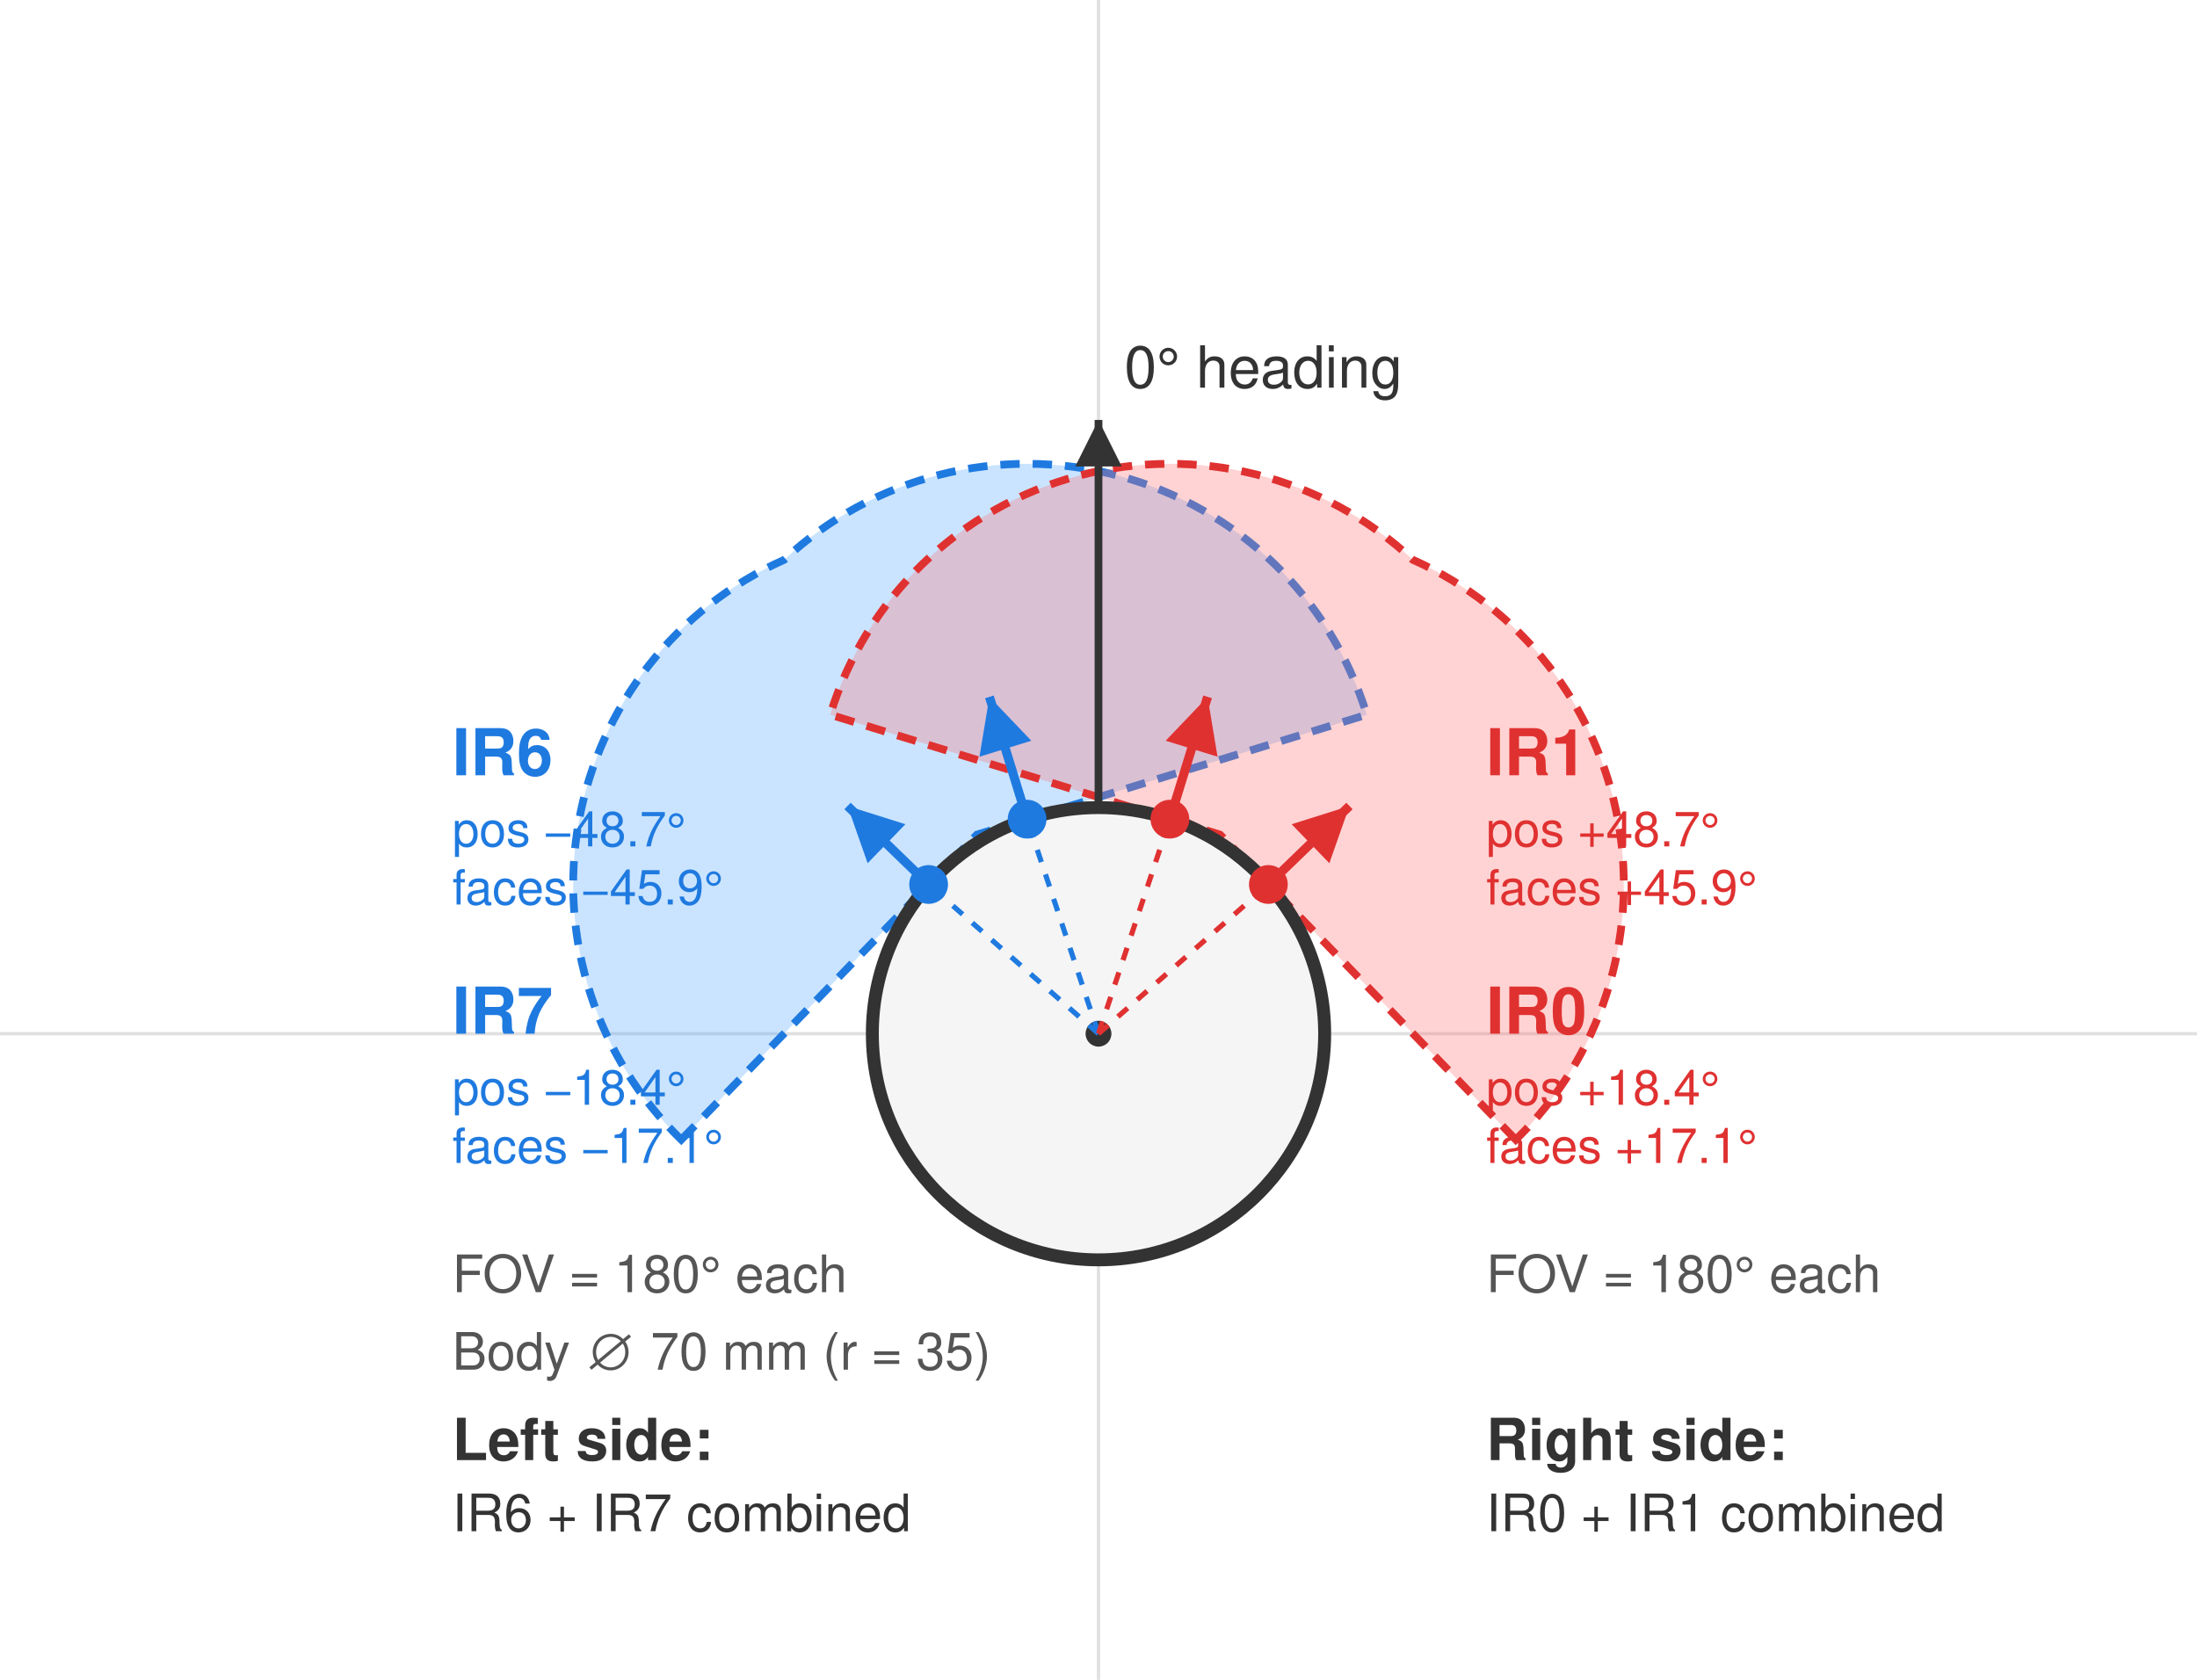
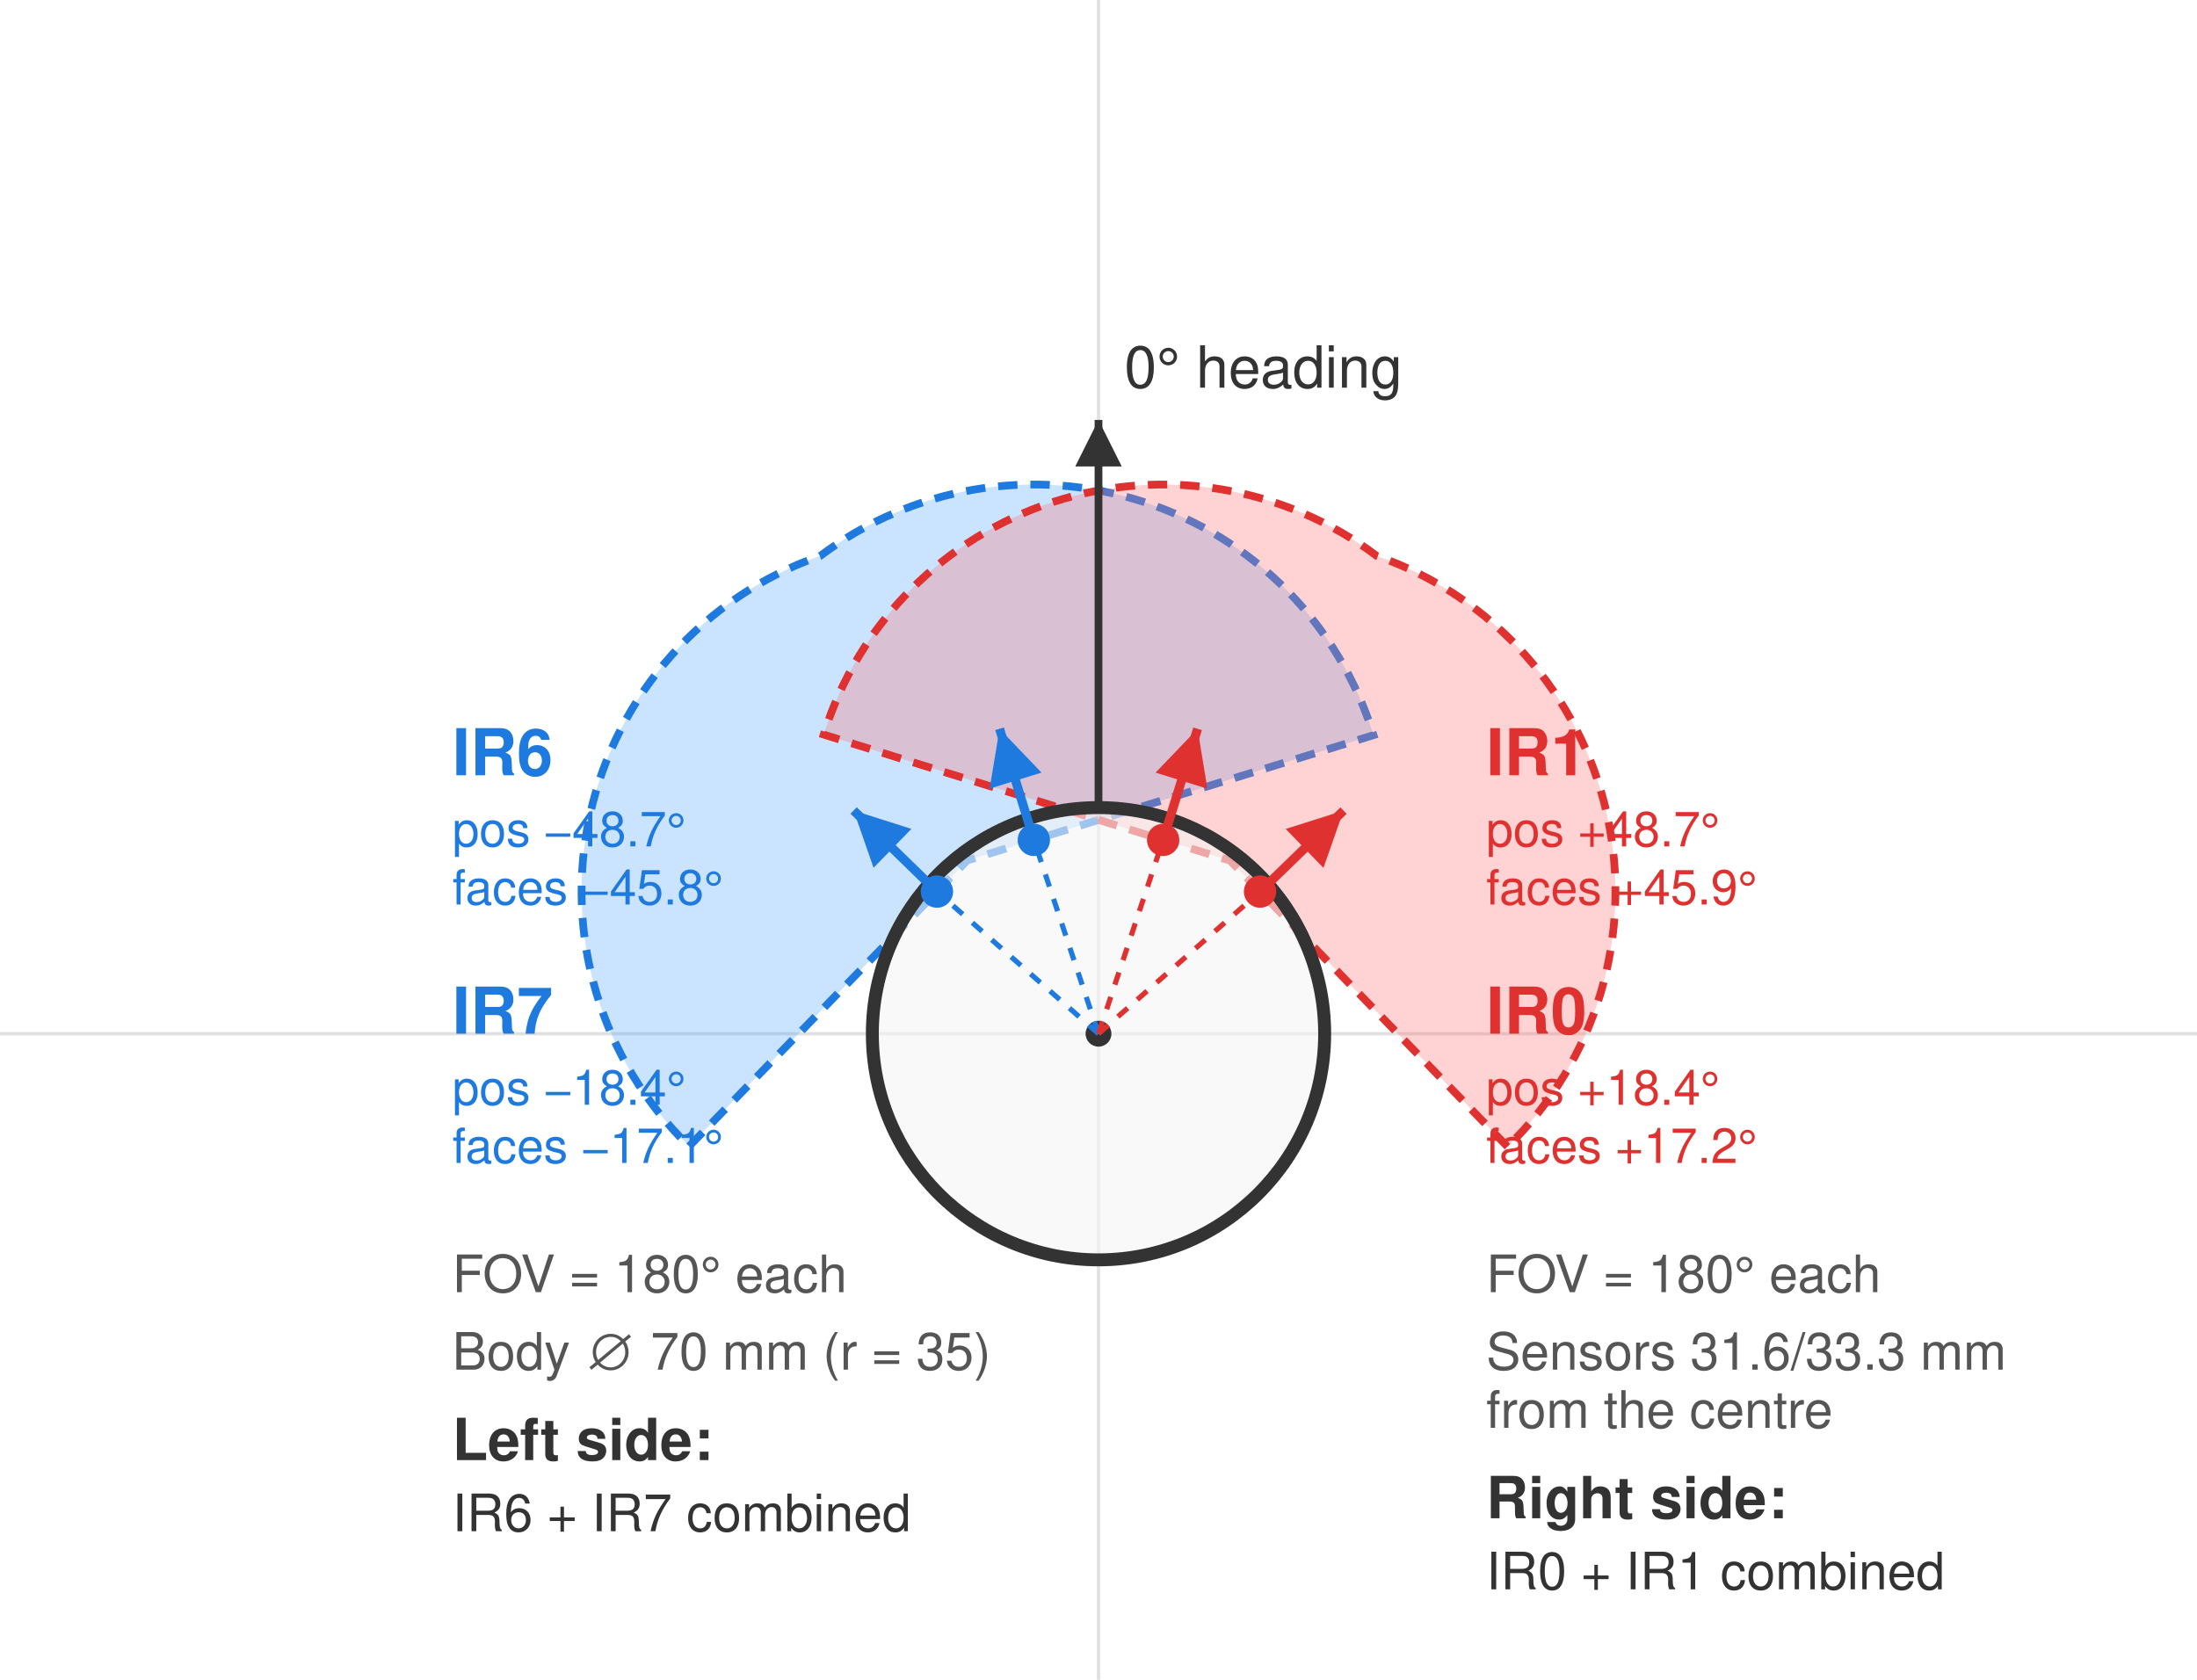
<svg xmlns="http://www.w3.org/2000/svg" viewBox="-170 -160 340 260" font-family="Helvetica, Arial, sans-serif">
  <g stroke="#e0e0e0" stroke-width="0.5">
    <line x1="-170" y1="0" x2="170" y2="0" />
    <line x1="0" y1="-160" x2="0" y2="100" />
  </g>
-   <path d="M -64.57 16.40 L -26.29 -23.10 L -18.81 -30.82 L -11.05 -33.21 L 41.52 -49.38 A 55 55 0 0 0 -48.65 -73.35 A 55 55 0 0 0 -64.57 16.40 Z" fill="#4da6ff" fill-opacity="0.30" stroke="#1f7ae0" stroke-width="1.2" stroke-dasharray="3 2" />
-   <path d="M 64.57 16.40 L 26.29 -23.10 L 18.81 -30.82 L 11.05 -33.21 L -41.52 -49.38 A 55 55 0 0 1 48.65 -73.35 A 55 55 0 0 1 64.57 16.40 Z" fill="#ff6b6b" fill-opacity="0.30" stroke="#e03131" stroke-width="1.2" stroke-dasharray="3 2" />
-   <circle cx="0" cy="0" r="35" fill="#f5f5f5" stroke="#333" stroke-width="2" />
+   <path d="M -63.35 17.42 L -25.00 -22.00 L -20.31 -26.82 L -10.00 -30.00 L 42.56 -46.21 A 55 55 0 0 0 -43.07 -73.95 A 55 55 0 0 0 -63.35 17.42 Z" fill="#4da6ff" fill-opacity="0.30" stroke="#1f7ae0" stroke-width="1.2" stroke-dasharray="3 2" />
+   <path d="M 63.29 17.48 L 25.00 -22.00 L 20.36 -26.79 L 10.00 -30.00 L -42.53 -46.30 A 55 55 0 0 1 43.07 -73.95 A 55 55 0 0 1 63.29 17.48 Z" fill="#ff6b6b" fill-opacity="0.30" stroke="#e03131" stroke-width="1.2" stroke-dasharray="3 2" />
+   <circle cx="0" cy="0" r="35" fill="#f5f5f5" fill-opacity="0.6" stroke="#333" stroke-width="2" />
  <circle cx="0" cy="0" r="2" fill="#333" />
  <line x1="0" y1="-35" x2="0" y2="-95" stroke="#333" stroke-width="1.2" marker-end="url(#arrow)" />
  <text x="4" y="-100" font-size="9" fill="#333">0° heading</text>
-   <line x1="0" y1="0" x2="-26.29" y2="-23.10" stroke="#1f7ae0" stroke-width="0.8" stroke-dasharray="2 2" />
-   <line x1="0" y1="0" x2="-11.05" y2="-33.21" stroke="#1f7ae0" stroke-width="0.8" stroke-dasharray="2 2" />
-   <line x1="0" y1="0" x2="26.29" y2="-23.10" stroke="#e03131" stroke-width="0.8" stroke-dasharray="2 2" />
-   <line x1="0" y1="0" x2="11.05" y2="-33.21" stroke="#e03131" stroke-width="0.8" stroke-dasharray="2 2" />
-   <line x1="26.29" y1="-23.10" x2="38.84" y2="-35.25" stroke="#e03131" stroke-width="1.4" marker-end="url(#arrowR)" />
-   <line x1="11.05" y1="-33.21" x2="16.88" y2="-52.14" stroke="#e03131" stroke-width="1.4" marker-end="url(#arrowR)" />
-   <circle cx="26.29" cy="-23.10" r="3" fill="#e03131" />
-   <circle cx="11.05" cy="-33.21" r="3" fill="#e03131" />
-   <line x1="-26.29" y1="-23.10" x2="-38.84" y2="-35.25" stroke="#1f7ae0" stroke-width="1.4" marker-end="url(#arrowB)" />
-   <line x1="-11.05" y1="-33.21" x2="-16.88" y2="-52.14" stroke="#1f7ae0" stroke-width="1.4" marker-end="url(#arrowB)" />
-   <circle cx="-26.29" cy="-23.10" r="3" fill="#1f7ae0" />
-   <circle cx="-11.05" cy="-33.21" r="3" fill="#1f7ae0" />
+   <line x1="0" y1="0" x2="-25.00" y2="-22.00" stroke="#1f7ae0" stroke-width="0.8" stroke-dasharray="2 2" />
+   <line x1="0" y1="0" x2="-10.00" y2="-30.00" stroke="#1f7ae0" stroke-width="0.8" stroke-dasharray="2 2" />
+   <line x1="-25.00" y1="-22.00" x2="-37.90" y2="-34.55" stroke="#1f7ae0" stroke-width="1.4" marker-end="url(#arrowB)" />
+   <line x1="-10.00" y1="-30.00" x2="-15.31" y2="-47.20" stroke="#1f7ae0" stroke-width="1.4" marker-end="url(#arrowB)" />
+   <circle cx="-25.00" cy="-22.00" r="2.5" fill="#1f7ae0" />
+   <circle cx="-10.00" cy="-30.00" r="2.5" fill="#1f7ae0" />
+   <line x1="0" y1="0" x2="25.00" y2="-22.00" stroke="#e03131" stroke-width="0.8" stroke-dasharray="2 2" />
+   <line x1="0" y1="0" x2="10.00" y2="-30.00" stroke="#e03131" stroke-width="0.8" stroke-dasharray="2 2" />
+   <line x1="25.00" y1="-22.00" x2="37.92" y2="-34.53" stroke="#e03131" stroke-width="1.4" marker-end="url(#arrowR)" />
+   <line x1="10.00" y1="-30.00" x2="15.33" y2="-47.19" stroke="#e03131" stroke-width="1.4" marker-end="url(#arrowR)" />
+   <circle cx="25.00" cy="-22.00" r="2.5" fill="#e03131" />
+   <circle cx="10.00" cy="-30.00" r="2.5" fill="#e03131" />
  <text x="-100" y="-40" font-size="10" fill="#1f7ae0" font-weight="bold">IR6</text>
  <text x="-100" y="-29" font-size="7.5" fill="#1f7ae0">pos −48.7°</text>
-   <text x="-100" y="-20" font-size="7.5" fill="#1f7ae0">faces −45.9°</text>
+   <text x="-100" y="-20" font-size="7.5" fill="#1f7ae0">faces −45.8°</text>
  <text x="-100" y="0" font-size="10" fill="#1f7ae0" font-weight="bold">IR7</text>
  <text x="-100" y="11" font-size="7.5" fill="#1f7ae0">pos −18.4°</text>
  <text x="-100" y="20" font-size="7.5" fill="#1f7ae0">faces −17.1°</text>
  <text x="-100" y="40" font-size="8" fill="#555">FOV = 180° each</text>
  <text x="-100" y="52" font-size="8" fill="#555">Body ∅ 70 mm (r = 35)</text>
  <text x="-100" y="66" font-size="9" fill="#333" font-weight="bold">Left side:</text>
  <text x="-100" y="77" font-size="8" fill="#333">IR6 + IR7 combined</text>
  <text x="60" y="-40" font-size="10" fill="#e03131" font-weight="bold">IR1</text>
  <text x="60" y="-29" font-size="7.5" fill="#e03131">pos +48.7°</text>
  <text x="60" y="-20" font-size="7.5" fill="#e03131">faces +45.9°</text>
  <text x="60" y="0" font-size="10" fill="#e03131" font-weight="bold">IR0</text>
  <text x="60" y="11" font-size="7.5" fill="#e03131">pos +18.4°</text>
-   <text x="60" y="20" font-size="7.5" fill="#e03131">faces +17.1°</text>
+   <text x="60" y="20" font-size="7.5" fill="#e03131">faces +17.2°</text>
  <text x="60" y="40" font-size="8" fill="#555">FOV = 180° each</text>
-   <text x="60" y="66" font-size="9" fill="#333" font-weight="bold">Right side:</text>
-   <text x="60" y="77" font-size="8" fill="#333">IR0 + IR1 combined</text>
+   <text x="60" y="52" font-size="8" fill="#555">Sensors 31.6/33.3 mm</text>
+   <text x="60" y="61" font-size="8" fill="#555">from the centre</text>
+   <text x="60" y="75" font-size="9" fill="#333" font-weight="bold">Right side:</text>
+   <text x="60" y="86" font-size="8" fill="#333">IR0 + IR1 combined</text>
  <defs>
    <marker id="arrow" markerWidth="8" markerHeight="8" refX="6" refY="3" orient="auto">
      <path d="M0,0 L6,3 L0,6 Z" fill="#333" />
    </marker>
    <marker id="arrowB" markerWidth="8" markerHeight="8" refX="6" refY="3" orient="auto">
      <path d="M0,0 L6,3 L0,6 Z" fill="#1f7ae0" />
    </marker>
-     <marker id="arrowG" markerWidth="8" markerHeight="8" refX="6" refY="3" orient="auto">
-       <path d="M0,0 L6,3 L0,6 Z" fill="#2a9e3d" />
-     </marker>
    <marker id="arrowR" markerWidth="8" markerHeight="8" refX="6" refY="3" orient="auto">
      <path d="M0,0 L6,3 L0,6 Z" fill="#e03131" />
    </marker>
  </defs>
</svg>
